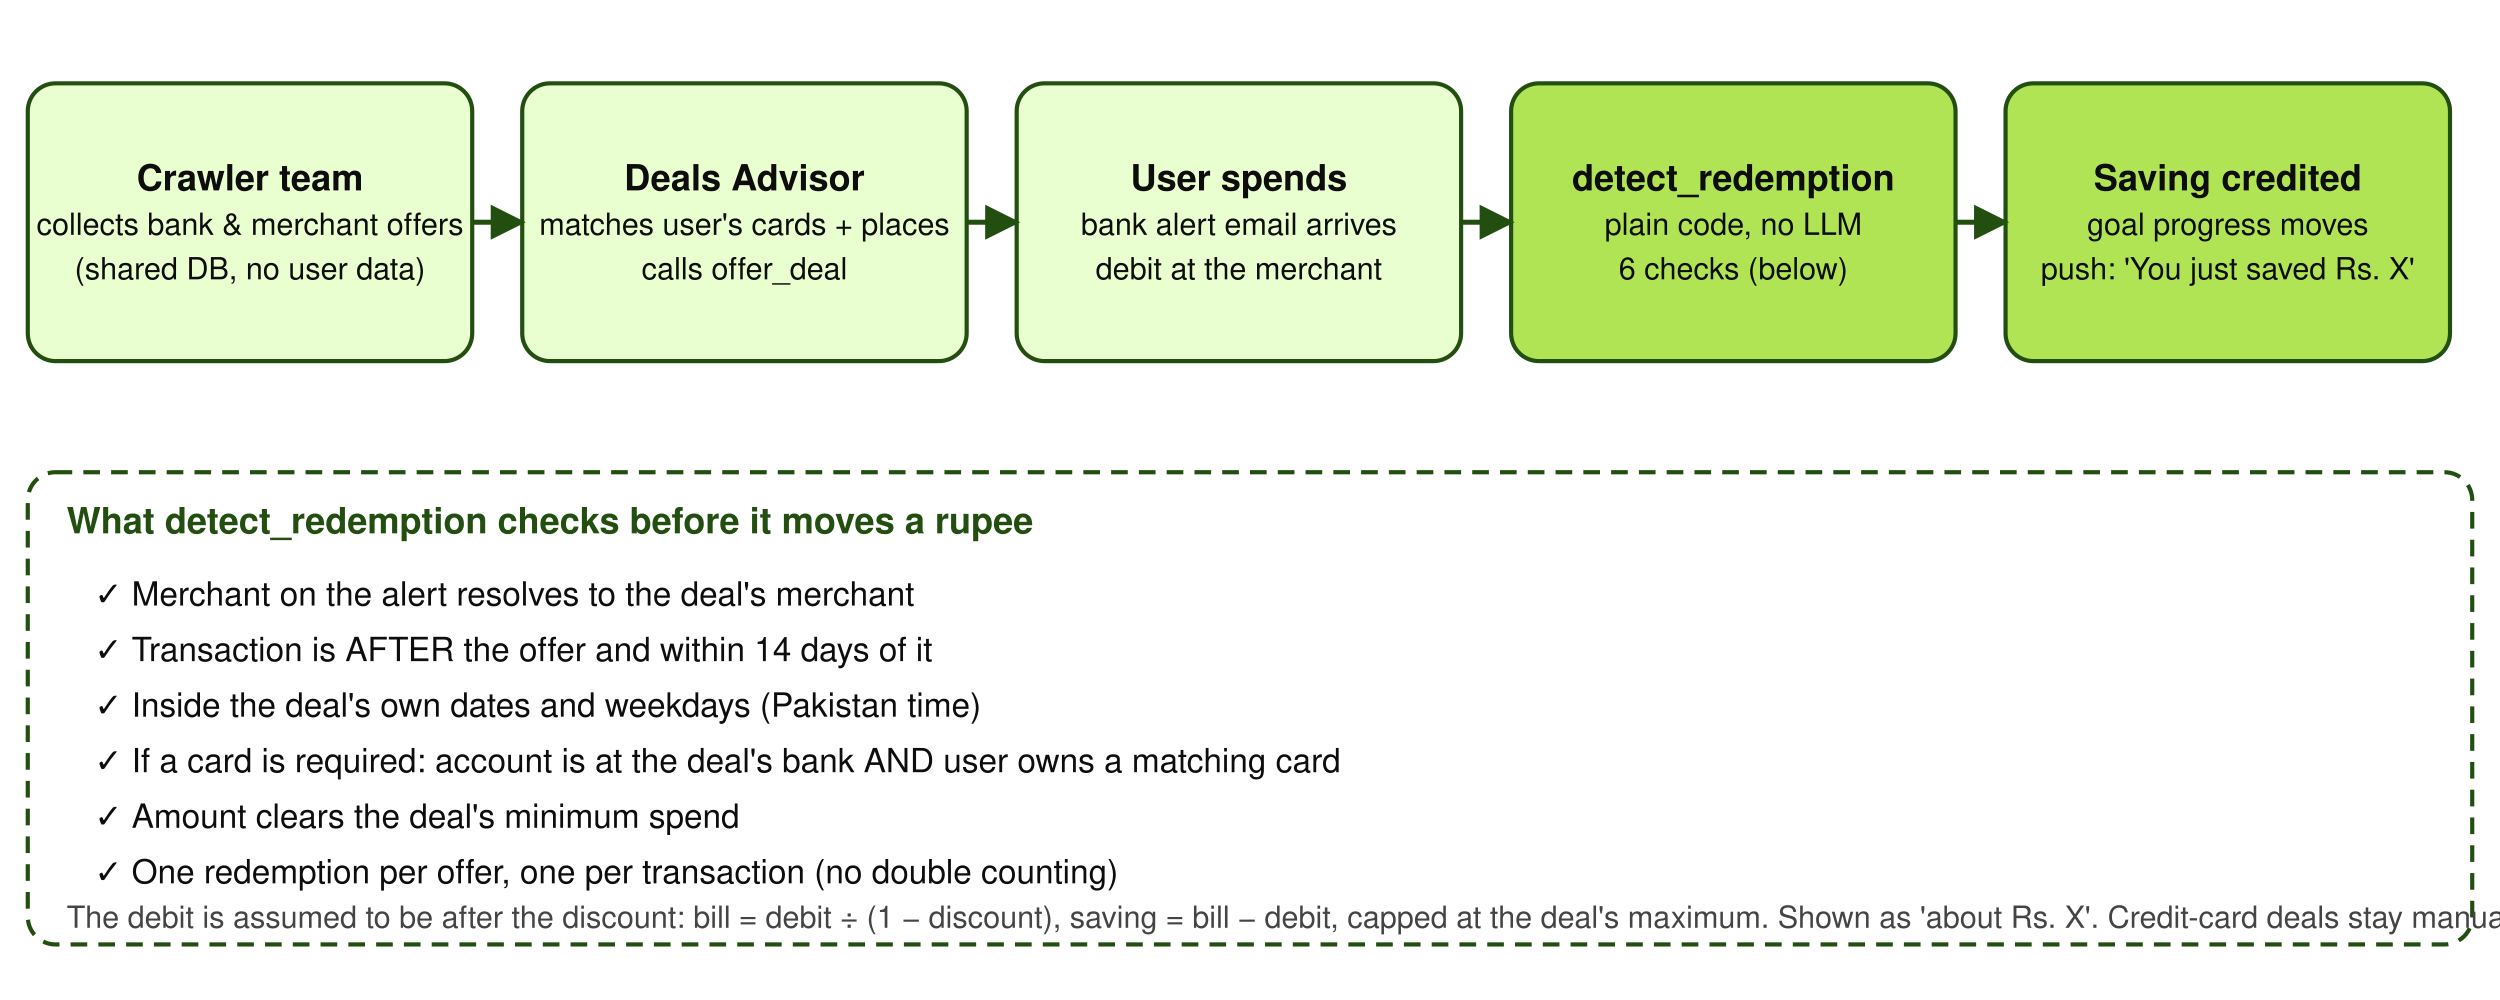
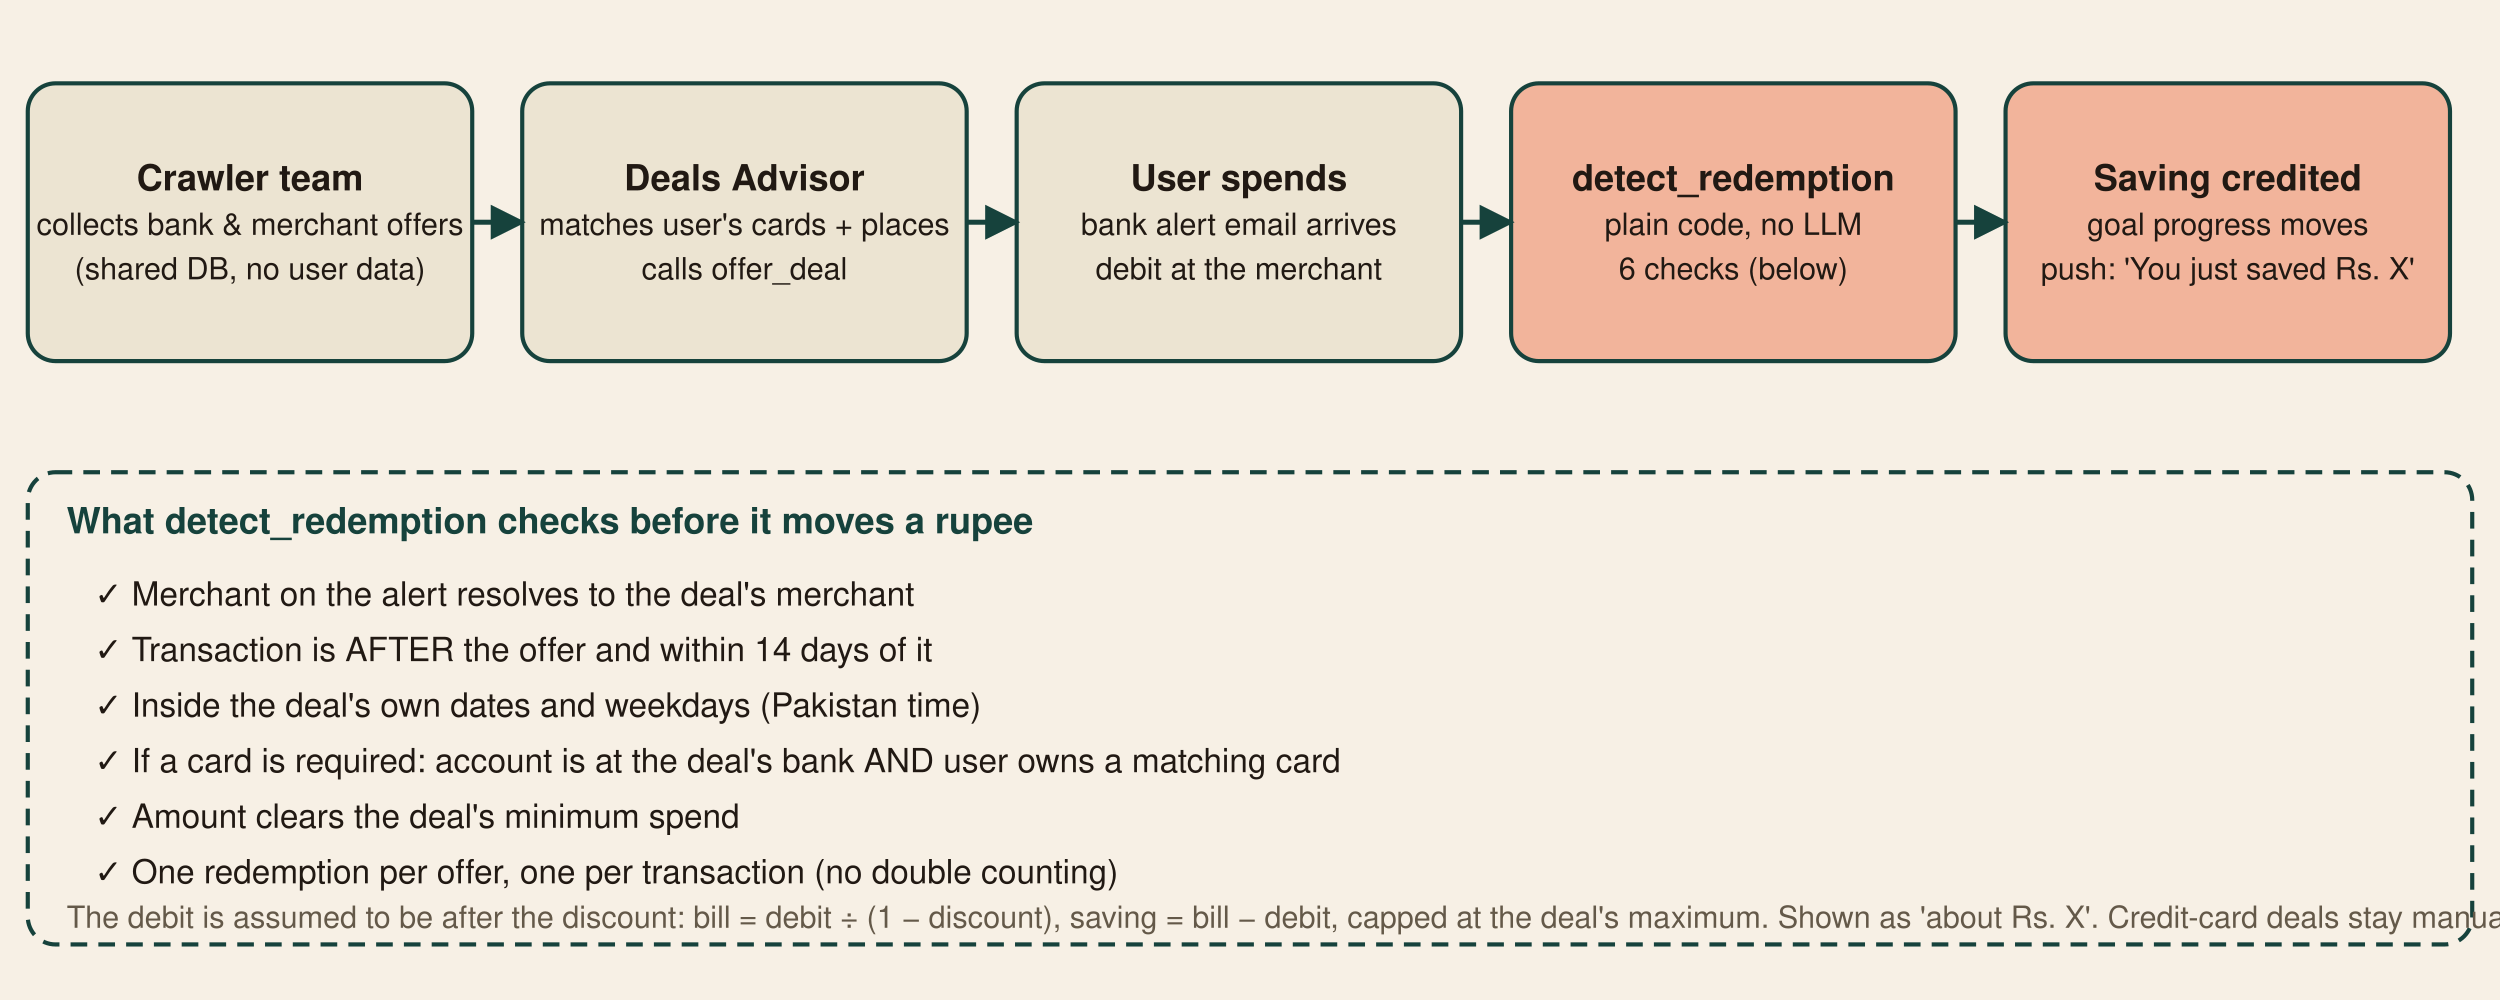
<svg xmlns="http://www.w3.org/2000/svg" viewBox="0 0 900 360" width="900" height="360" font-family="Helvetica,Arial,sans-serif">
  <defs>
    <marker id="a" viewBox="0 0 10 10" refX="9" refY="5" markerWidth="7" markerHeight="7" orient="auto-start-reverse">
-       <path d="M0 0L10 5L0 10z" fill="#224F10" />
+       <path d="M0 0L10 5L0 10z" fill="#16423C" />
    </marker>
  </defs>
-   <rect width="900" height="360" fill="#ffffff" />
-   <rect x="10" y="30" width="160" height="100" rx="10" fill="#EAFFD0" stroke="#224F10" stroke-width="1.5" />
-   <text x="90.0" y="68.55" text-anchor="middle" font-size="13" font-weight="700" fill="#0D0D0D">Crawler team</text>
-   <text x="90.0" y="84.55" text-anchor="middle" font-size="11" font-weight="400" fill="#0D0D0D">collects bank &amp; merchant offers</text>
-   <text x="90.0" y="100.55" text-anchor="middle" font-size="11" font-weight="400" fill="#0D0D0D">(shared DB, no user data)</text>
-   <rect x="188" y="30" width="160" height="100" rx="10" fill="#EAFFD0" stroke="#224F10" stroke-width="1.5" />
-   <text x="268.0" y="68.55" text-anchor="middle" font-size="13" font-weight="700" fill="#0D0D0D">Deals Advisor</text>
-   <text x="268.0" y="84.55" text-anchor="middle" font-size="11" font-weight="400" fill="#0D0D0D">matches user's cards + places</text>
-   <text x="268.0" y="100.55" text-anchor="middle" font-size="11" font-weight="400" fill="#0D0D0D">calls offer_deal</text>
-   <line x1="170" y1="80" x2="188" y2="80" stroke="#224F10" stroke-width="1.8" marker-end="url(#a)" />
-   <rect x="366" y="30" width="160" height="100" rx="10" fill="#EAFFD0" stroke="#224F10" stroke-width="1.5" />
-   <text x="446.0" y="68.55" text-anchor="middle" font-size="13" font-weight="700" fill="#0D0D0D">User spends</text>
-   <text x="446.0" y="84.55" text-anchor="middle" font-size="11" font-weight="400" fill="#0D0D0D">bank alert email arrives</text>
-   <text x="446.0" y="100.55" text-anchor="middle" font-size="11" font-weight="400" fill="#0D0D0D">debit at the merchant</text>
-   <line x1="348" y1="80" x2="366" y2="80" stroke="#224F10" stroke-width="1.8" marker-end="url(#a)" />
-   <rect x="544" y="30" width="160" height="100" rx="10" fill="#B0E454" stroke="#224F10" stroke-width="1.5" />
-   <text x="624.0" y="68.55" text-anchor="middle" font-size="13" font-weight="700" fill="#0D0D0D">detect_redemption</text>
-   <text x="624.0" y="84.55" text-anchor="middle" font-size="11" font-weight="400" fill="#0D0D0D">plain code, no LLM</text>
-   <text x="624.0" y="100.55" text-anchor="middle" font-size="11" font-weight="400" fill="#0D0D0D">6 checks (below)</text>
-   <line x1="526" y1="80" x2="544" y2="80" stroke="#224F10" stroke-width="1.8" marker-end="url(#a)" />
-   <rect x="722" y="30" width="160" height="100" rx="10" fill="#B0E454" stroke="#224F10" stroke-width="1.5" />
-   <text x="802.0" y="68.55" text-anchor="middle" font-size="13" font-weight="700" fill="#0D0D0D">Saving credited</text>
-   <text x="802.0" y="84.55" text-anchor="middle" font-size="11" font-weight="400" fill="#0D0D0D">goal progress moves</text>
-   <text x="802.0" y="100.55" text-anchor="middle" font-size="11" font-weight="400" fill="#0D0D0D">push: 'You just saved Rs. X'</text>
-   <line x1="704" y1="80" x2="722" y2="80" stroke="#224F10" stroke-width="1.8" marker-end="url(#a)" />
-   <rect x="10" y="170" width="880" height="170" rx="10" fill="#ffffff" stroke="#224F10" stroke-width="1.5" stroke-dasharray="6 4" />
-   <text x="450.0" y="259.55" text-anchor="middle" font-size="13" font-weight="700" fill="#0D0D0D" />
-   <text x="24" y="192" text-anchor="start" font-size="13" font-weight="700" fill="#224F10">What detect_redemption checks before it moves a rupee</text>
-   <text x="34" y="218" text-anchor="start" font-size="12" font-weight="400" fill="#0D0D0D">✓  Merchant on the alert resolves to the deal's merchant</text>
-   <text x="34" y="238" text-anchor="start" font-size="12" font-weight="400" fill="#0D0D0D">✓  Transaction is AFTER the offer and within 14 days of it</text>
-   <text x="34" y="258" text-anchor="start" font-size="12" font-weight="400" fill="#0D0D0D">✓  Inside the deal's own dates and weekdays (Pakistan time)</text>
-   <text x="34" y="278" text-anchor="start" font-size="12" font-weight="400" fill="#0D0D0D">✓  If a card is required: account is at the deal's bank AND user owns a matching card</text>
-   <text x="34" y="298" text-anchor="start" font-size="12" font-weight="400" fill="#0D0D0D">✓  Amount clears the deal's minimum spend</text>
-   <text x="34" y="318" text-anchor="start" font-size="12" font-weight="400" fill="#0D0D0D">✓  One redemption per offer, one per transaction (no double counting)</text>
-   <text x="24" y="334" text-anchor="start" font-size="11" font-weight="400" fill="#444">The debit is assumed to be after the discount: bill = debit ÷ (1 − discount), saving = bill − debit, capped at the deal's maximum. Shown as 'about Rs. X'. Credit-card deals stay manual.</text>
+   <rect width="900" height="360" fill="#F7F0E5" />
+   <rect x="10" y="30" width="160" height="100" rx="10" fill="#ECE4D2" stroke="#16423C" stroke-width="1.5" />
+   <text x="90.0" y="68.55" text-anchor="middle" font-size="13" font-weight="700" fill="#211913">Crawler team</text>
+   <text x="90.0" y="84.55" text-anchor="middle" font-size="11" font-weight="400" fill="#211913">collects bank &amp; merchant offers</text>
+   <text x="90.0" y="100.55" text-anchor="middle" font-size="11" font-weight="400" fill="#211913">(shared DB, no user data)</text>
+   <rect x="188" y="30" width="160" height="100" rx="10" fill="#ECE4D2" stroke="#16423C" stroke-width="1.5" />
+   <text x="268.0" y="68.55" text-anchor="middle" font-size="13" font-weight="700" fill="#211913">Deals Advisor</text>
+   <text x="268.0" y="84.55" text-anchor="middle" font-size="11" font-weight="400" fill="#211913">matches user's cards + places</text>
+   <text x="268.0" y="100.55" text-anchor="middle" font-size="11" font-weight="400" fill="#211913">calls offer_deal</text>
+   <line x1="170" y1="80" x2="188" y2="80" stroke="#16423C" stroke-width="1.8" marker-end="url(#a)" />
+   <rect x="366" y="30" width="160" height="100" rx="10" fill="#ECE4D2" stroke="#16423C" stroke-width="1.5" />
+   <text x="446.0" y="68.55" text-anchor="middle" font-size="13" font-weight="700" fill="#211913">User spends</text>
+   <text x="446.0" y="84.55" text-anchor="middle" font-size="11" font-weight="400" fill="#211913">bank alert email arrives</text>
+   <text x="446.0" y="100.55" text-anchor="middle" font-size="11" font-weight="400" fill="#211913">debit at the merchant</text>
+   <line x1="348" y1="80" x2="366" y2="80" stroke="#16423C" stroke-width="1.8" marker-end="url(#a)" />
+   <rect x="544" y="30" width="160" height="100" rx="10" fill="#F2B49B" stroke="#16423C" stroke-width="1.5" />
+   <text x="624.0" y="68.55" text-anchor="middle" font-size="13" font-weight="700" fill="#211913">detect_redemption</text>
+   <text x="624.0" y="84.55" text-anchor="middle" font-size="11" font-weight="400" fill="#211913">plain code, no LLM</text>
+   <text x="624.0" y="100.55" text-anchor="middle" font-size="11" font-weight="400" fill="#211913">6 checks (below)</text>
+   <line x1="526" y1="80" x2="544" y2="80" stroke="#16423C" stroke-width="1.8" marker-end="url(#a)" />
+   <rect x="722" y="30" width="160" height="100" rx="10" fill="#F2B49B" stroke="#16423C" stroke-width="1.5" />
+   <text x="802.0" y="68.55" text-anchor="middle" font-size="13" font-weight="700" fill="#211913">Saving credited</text>
+   <text x="802.0" y="84.55" text-anchor="middle" font-size="11" font-weight="400" fill="#211913">goal progress moves</text>
+   <text x="802.0" y="100.55" text-anchor="middle" font-size="11" font-weight="400" fill="#211913">push: 'You just saved Rs. X'</text>
+   <line x1="704" y1="80" x2="722" y2="80" stroke="#16423C" stroke-width="1.8" marker-end="url(#a)" />
+   <rect x="10" y="170" width="880" height="170" rx="10" fill="#F7F0E5" stroke="#16423C" stroke-width="1.5" stroke-dasharray="6 4" />
+   <text x="450.0" y="259.55" text-anchor="middle" font-size="13" font-weight="700" fill="#211913" />
+   <text x="24" y="192" text-anchor="start" font-size="13" font-weight="700" fill="#16423C">What detect_redemption checks before it moves a rupee</text>
+   <text x="34" y="218" text-anchor="start" font-size="12" font-weight="400" fill="#211913">✓  Merchant on the alert resolves to the deal's merchant</text>
+   <text x="34" y="238" text-anchor="start" font-size="12" font-weight="400" fill="#211913">✓  Transaction is AFTER the offer and within 14 days of it</text>
+   <text x="34" y="258" text-anchor="start" font-size="12" font-weight="400" fill="#211913">✓  Inside the deal's own dates and weekdays (Pakistan time)</text>
+   <text x="34" y="278" text-anchor="start" font-size="12" font-weight="400" fill="#211913">✓  If a card is required: account is at the deal's bank AND user owns a matching card</text>
+   <text x="34" y="298" text-anchor="start" font-size="12" font-weight="400" fill="#211913">✓  Amount clears the deal's minimum spend</text>
+   <text x="34" y="318" text-anchor="start" font-size="12" font-weight="400" fill="#211913">✓  One redemption per offer, one per transaction (no double counting)</text>
+   <text x="24" y="334" text-anchor="start" font-size="11" font-weight="400" fill="#645949">The debit is assumed to be after the discount: bill = debit ÷ (1 − discount), saving = bill − debit, capped at the deal's maximum. Shown as 'about Rs. X'. Credit-card deals stay manual.</text>
</svg>
